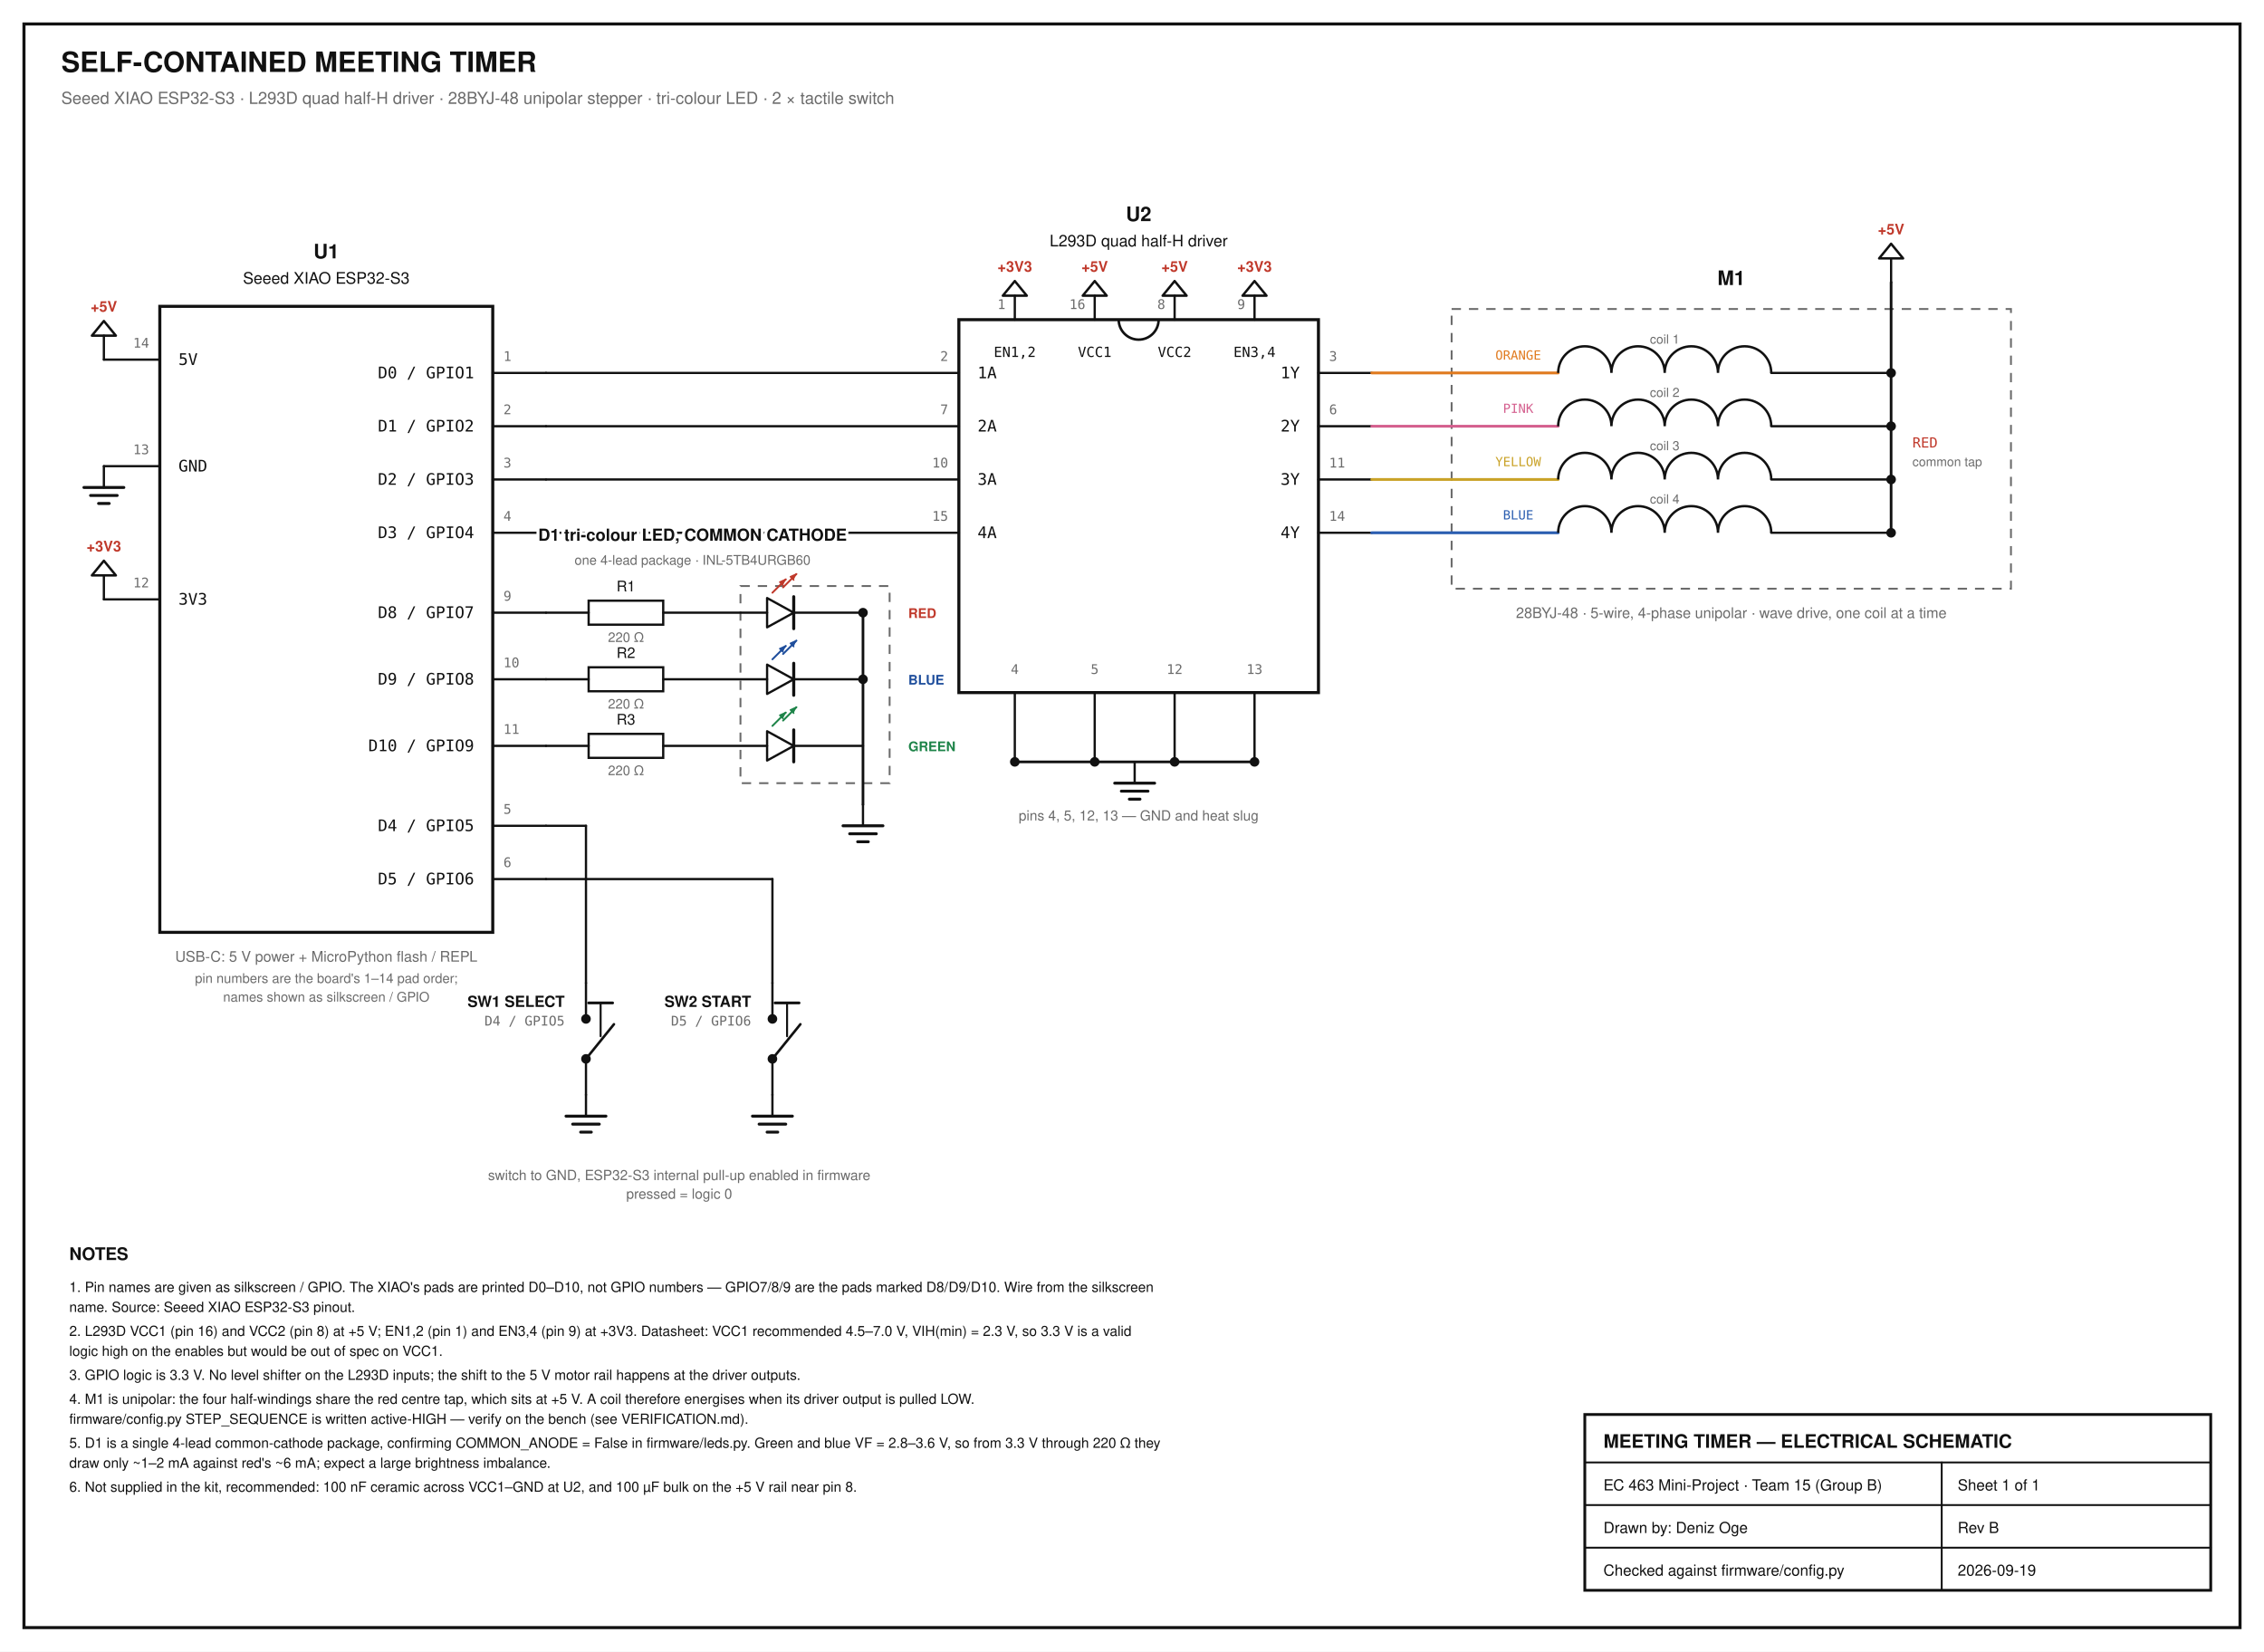
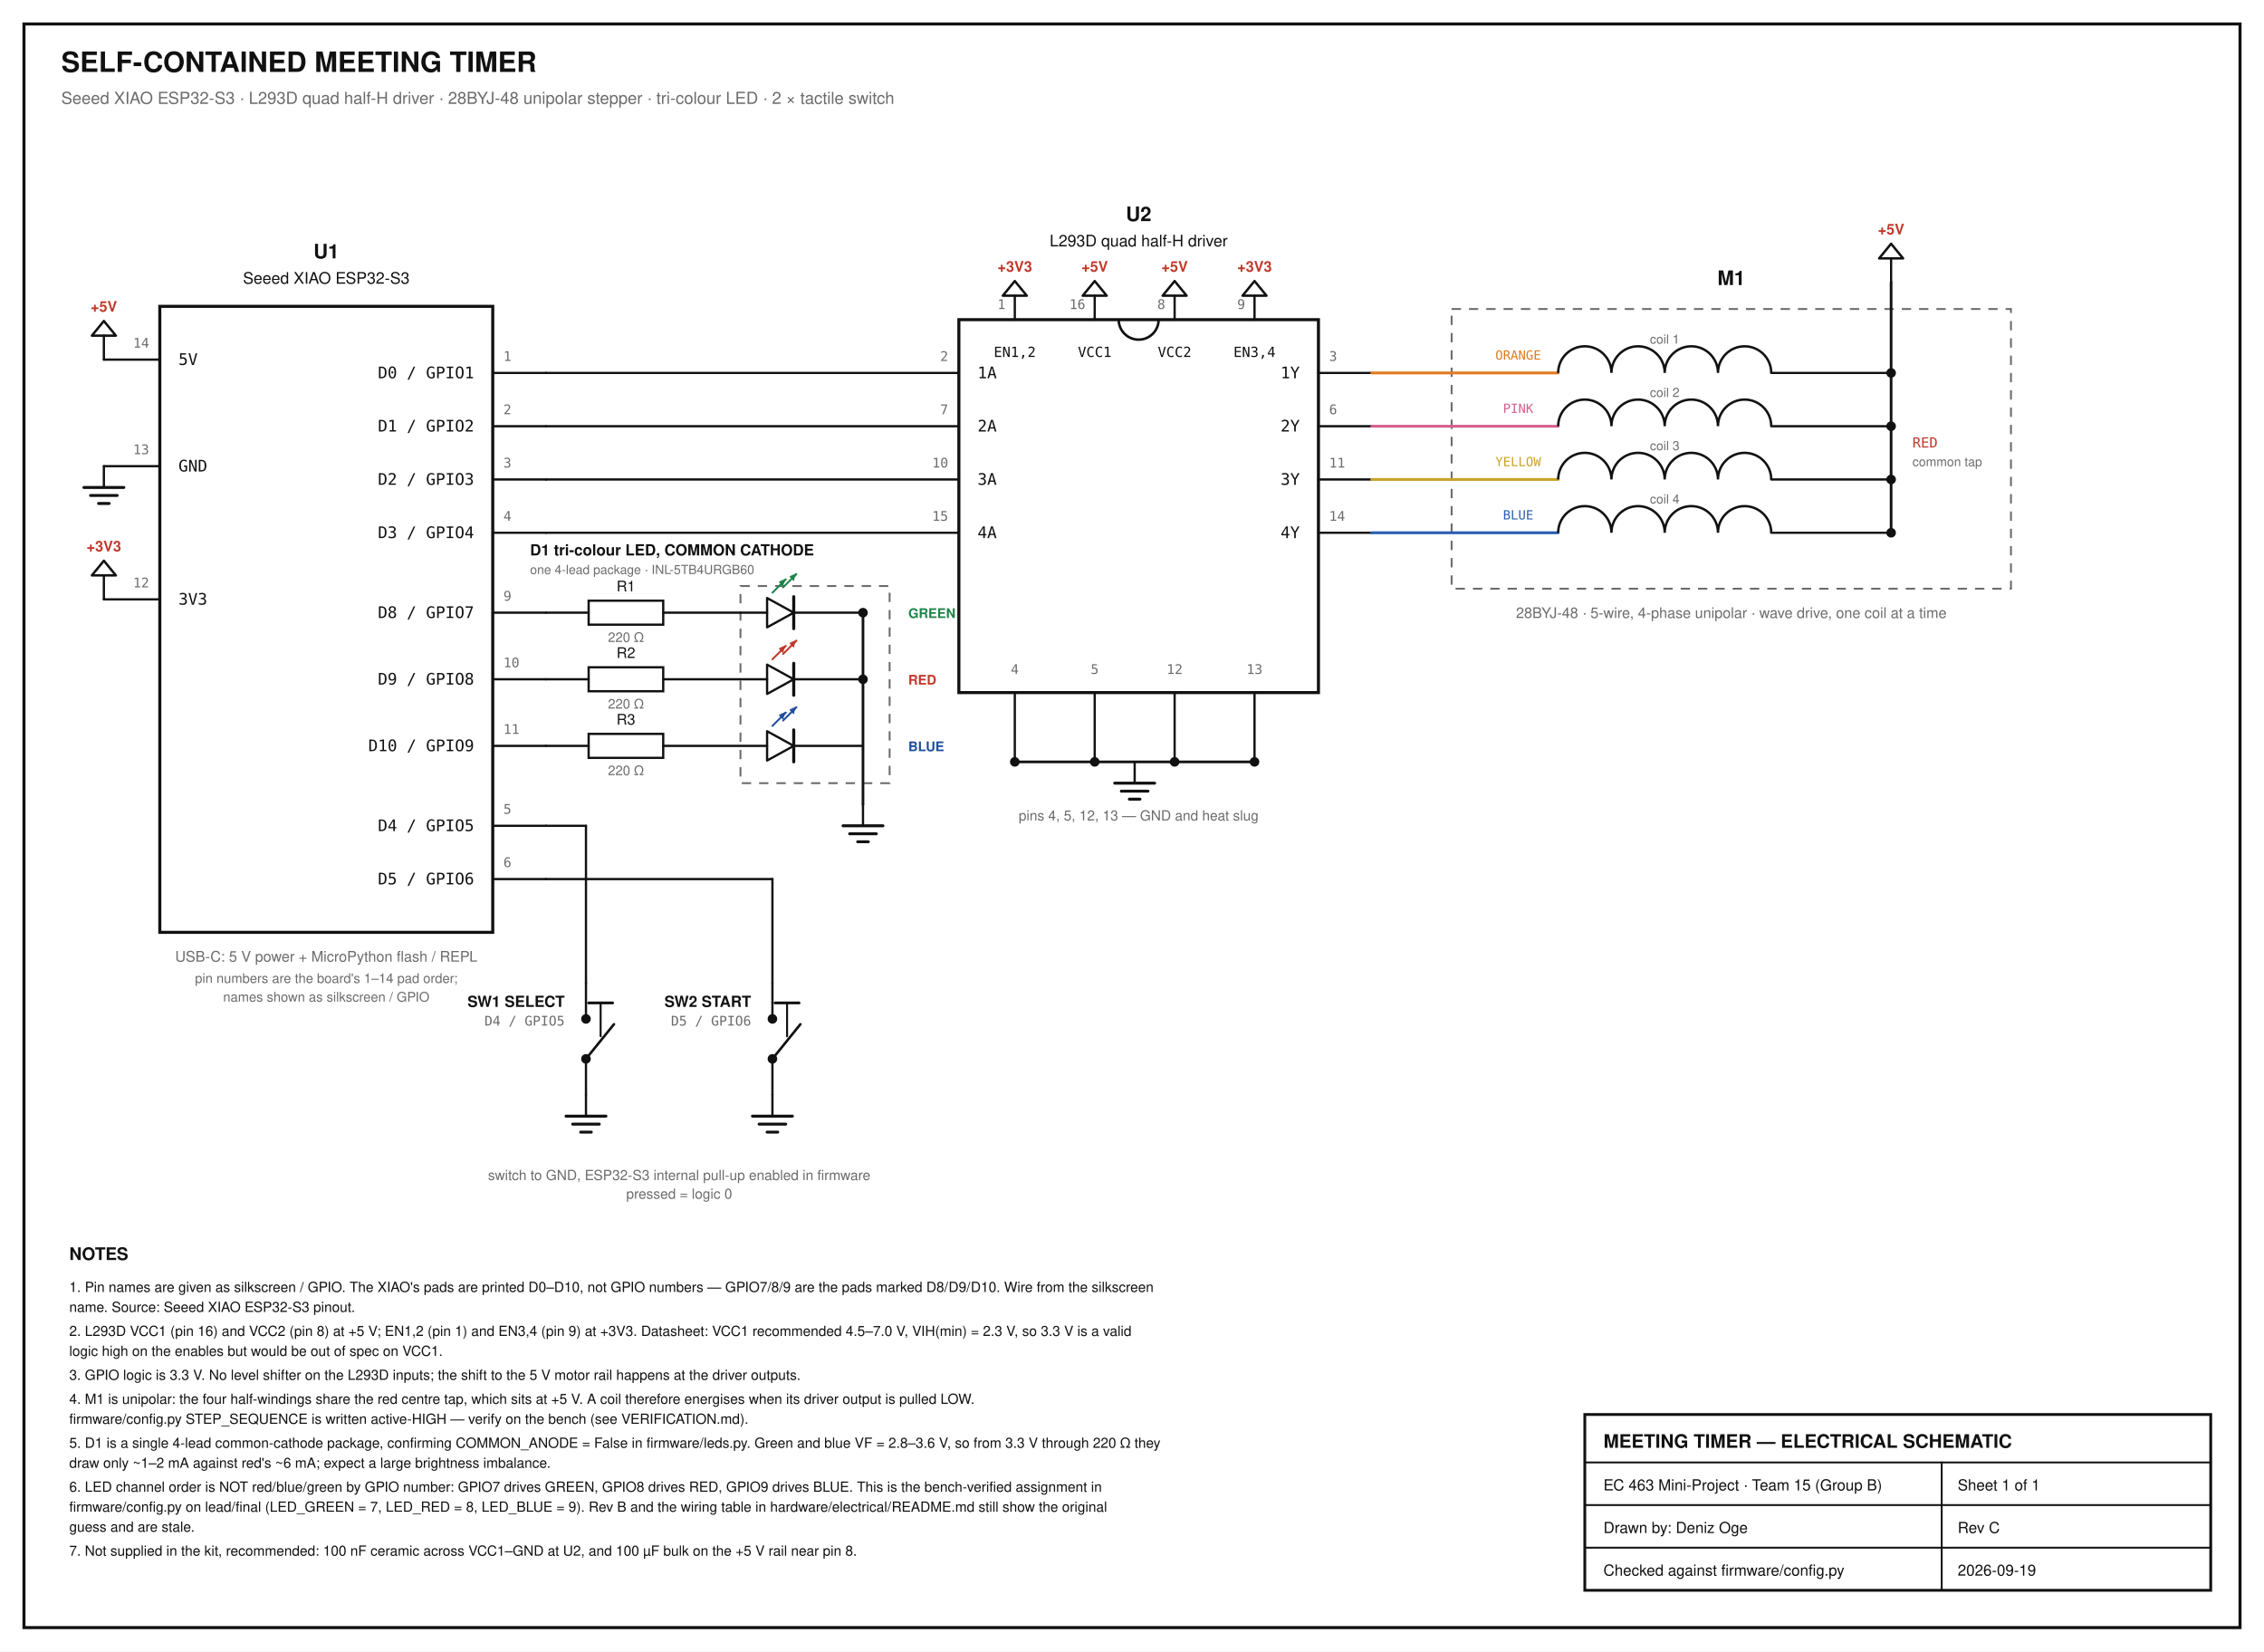
<svg xmlns="http://www.w3.org/2000/svg" width="1700" height="1240" viewBox="0 0 1700 1240">
  <rect width="1700" height="1240" fill="#ffffff" />
  <rect x="18" y="18" width="1664" height="1204" fill="none" stroke="#111111" stroke-width="2.3" />
  <text x="46" y="54" font-family="Helvetica, Arial, sans-serif" font-size="21" text-anchor="start" font-weight="bold" font-style="normal" fill="#111111">SELF-CONTAINED MEETING TIMER</text>
  <text x="46" y="78" font-family="Helvetica, Arial, sans-serif" font-size="12.5" text-anchor="start" font-weight="normal" font-style="normal" fill="#6b6b6b">Seeed XIAO ESP32-S3  ·  L293D quad half-H driver  ·  28BYJ-48 unipolar stepper  ·  tri-colour LED  ·  2 × tactile switch</text>
  <rect x="120" y="230" width="250" height="470" fill="none" stroke="#111111" stroke-width="2.3" />
  <text x="245.0" y="194" font-family="Helvetica, Arial, sans-serif" font-size="15" text-anchor="middle" font-weight="bold" font-style="normal" fill="#111111">U1</text>
  <text x="245.0" y="213" font-family="Helvetica, Arial, sans-serif" font-size="12" text-anchor="middle" font-weight="normal" font-style="normal" fill="#111111">Seeed XIAO ESP32-S3</text>
  <text x="245.0" y="722" font-family="Helvetica, Arial, sans-serif" font-size="11" text-anchor="middle" font-weight="normal" font-style="normal" fill="#6b6b6b">USB-C: 5 V power + MicroPython flash / REPL</text>
  <text x="245.0" y="738" font-family="Helvetica, Arial, sans-serif" font-size="10" text-anchor="middle" font-weight="normal" font-style="normal" fill="#6b6b6b">pin numbers are the board's 1–14 pad order;</text>
  <text x="245.0" y="752" font-family="Helvetica, Arial, sans-serif" font-size="10" text-anchor="middle" font-weight="normal" font-style="normal" fill="#6b6b6b">names shown as  silkscreen / GPIO</text>
  <line x1="78" y1="270" x2="120" y2="270" stroke="#111111" stroke-width="1.7" stroke-linecap="round" />
  <text x="134" y="274" font-family="'DejaVu Sans Mono', 'Courier New', monospace" font-size="12" text-anchor="start" font-weight="normal" font-style="normal" fill="#111111">5V</text>
  <text x="112" y="261" font-family="'DejaVu Sans Mono', 'Courier New', monospace" font-size="10" text-anchor="end" font-weight="normal" font-style="normal" fill="#6b6b6b">14</text>
  <line x1="78" y1="350" x2="120" y2="350" stroke="#111111" stroke-width="1.7" stroke-linecap="round" />
  <text x="134" y="354" font-family="'DejaVu Sans Mono', 'Courier New', monospace" font-size="12" text-anchor="start" font-weight="normal" font-style="normal" fill="#111111">GND</text>
  <text x="112" y="341" font-family="'DejaVu Sans Mono', 'Courier New', monospace" font-size="10" text-anchor="end" font-weight="normal" font-style="normal" fill="#6b6b6b">13</text>
  <line x1="78" y1="450" x2="120" y2="450" stroke="#111111" stroke-width="1.7" stroke-linecap="round" />
  <text x="134" y="454" font-family="'DejaVu Sans Mono', 'Courier New', monospace" font-size="12" text-anchor="start" font-weight="normal" font-style="normal" fill="#111111">3V3</text>
  <text x="112" y="441" font-family="'DejaVu Sans Mono', 'Courier New', monospace" font-size="10" text-anchor="end" font-weight="normal" font-style="normal" fill="#6b6b6b">12</text>
  <line x1="78" y1="270" x2="78" y2="252" stroke="#111111" stroke-width="1.7" stroke-linecap="round" />
  <polyline points="69,252 78,241 87,252 69,252" fill="none" stroke="#111111" stroke-width="1.8" stroke-linejoin="round" stroke-linecap="round" />
  <text x="78" y="234" font-family="Helvetica, Arial, sans-serif" font-size="11" text-anchor="middle" font-weight="bold" font-style="normal" fill="#c0392b">+5V</text>
  <line x1="78" y1="350" x2="78" y2="366" stroke="#111111" stroke-width="1.7" stroke-linecap="round" />
  <line x1="63" y1="366" x2="93" y2="366" stroke="#111111" stroke-width="2.2" stroke-linecap="round" />
  <line x1="68" y1="372" x2="88" y2="372" stroke="#111111" stroke-width="2.2" stroke-linecap="round" />
  <line x1="74" y1="378" x2="82" y2="378" stroke="#111111" stroke-width="2.2" stroke-linecap="round" />
  <line x1="78" y1="450" x2="78" y2="432" stroke="#111111" stroke-width="1.7" stroke-linecap="round" />
  <polyline points="69,432 78,421 87,432 69,432" fill="none" stroke="#111111" stroke-width="1.8" stroke-linejoin="round" stroke-linecap="round" />
  <text x="78" y="414" font-family="Helvetica, Arial, sans-serif" font-size="11" text-anchor="middle" font-weight="bold" font-style="normal" fill="#c0392b">+3V3</text>
  <line x1="370" y1="280" x2="410" y2="280" stroke="#111111" stroke-width="1.7" stroke-linecap="round" />
  <text x="356" y="284" font-family="'DejaVu Sans Mono', 'Courier New', monospace" font-size="12" text-anchor="end" font-weight="normal" font-style="normal" fill="#111111">D0 / GPIO1</text>
  <text x="378" y="271" font-family="'DejaVu Sans Mono', 'Courier New', monospace" font-size="10" text-anchor="start" font-weight="normal" font-style="normal" fill="#6b6b6b">1</text>
  <line x1="370" y1="320" x2="410" y2="320" stroke="#111111" stroke-width="1.7" stroke-linecap="round" />
  <text x="356" y="324" font-family="'DejaVu Sans Mono', 'Courier New', monospace" font-size="12" text-anchor="end" font-weight="normal" font-style="normal" fill="#111111">D1 / GPIO2</text>
  <text x="378" y="311" font-family="'DejaVu Sans Mono', 'Courier New', monospace" font-size="10" text-anchor="start" font-weight="normal" font-style="normal" fill="#6b6b6b">2</text>
  <line x1="370" y1="360" x2="410" y2="360" stroke="#111111" stroke-width="1.7" stroke-linecap="round" />
  <text x="356" y="364" font-family="'DejaVu Sans Mono', 'Courier New', monospace" font-size="12" text-anchor="end" font-weight="normal" font-style="normal" fill="#111111">D2 / GPIO3</text>
  <text x="378" y="351" font-family="'DejaVu Sans Mono', 'Courier New', monospace" font-size="10" text-anchor="start" font-weight="normal" font-style="normal" fill="#6b6b6b">3</text>
  <line x1="370" y1="400" x2="410" y2="400" stroke="#111111" stroke-width="1.7" stroke-linecap="round" />
  <text x="356" y="404" font-family="'DejaVu Sans Mono', 'Courier New', monospace" font-size="12" text-anchor="end" font-weight="normal" font-style="normal" fill="#111111">D3 / GPIO4</text>
  <text x="378" y="391" font-family="'DejaVu Sans Mono', 'Courier New', monospace" font-size="10" text-anchor="start" font-weight="normal" font-style="normal" fill="#6b6b6b">4</text>
  <line x1="370" y1="460" x2="410" y2="460" stroke="#111111" stroke-width="1.7" stroke-linecap="round" />
  <text x="356" y="464" font-family="'DejaVu Sans Mono', 'Courier New', monospace" font-size="12" text-anchor="end" font-weight="normal" font-style="normal" fill="#111111">D8 / GPIO7</text>
  <text x="378" y="451" font-family="'DejaVu Sans Mono', 'Courier New', monospace" font-size="10" text-anchor="start" font-weight="normal" font-style="normal" fill="#6b6b6b">9</text>
  <line x1="370" y1="510" x2="410" y2="510" stroke="#111111" stroke-width="1.7" stroke-linecap="round" />
  <text x="356" y="514" font-family="'DejaVu Sans Mono', 'Courier New', monospace" font-size="12" text-anchor="end" font-weight="normal" font-style="normal" fill="#111111">D9 / GPIO8</text>
  <text x="378" y="501" font-family="'DejaVu Sans Mono', 'Courier New', monospace" font-size="10" text-anchor="start" font-weight="normal" font-style="normal" fill="#6b6b6b">10</text>
  <line x1="370" y1="560" x2="410" y2="560" stroke="#111111" stroke-width="1.7" stroke-linecap="round" />
  <text x="356" y="564" font-family="'DejaVu Sans Mono', 'Courier New', monospace" font-size="12" text-anchor="end" font-weight="normal" font-style="normal" fill="#111111">D10 / GPIO9</text>
  <text x="378" y="551" font-family="'DejaVu Sans Mono', 'Courier New', monospace" font-size="10" text-anchor="start" font-weight="normal" font-style="normal" fill="#6b6b6b">11</text>
  <line x1="370" y1="620" x2="410" y2="620" stroke="#111111" stroke-width="1.7" stroke-linecap="round" />
  <text x="356" y="624" font-family="'DejaVu Sans Mono', 'Courier New', monospace" font-size="12" text-anchor="end" font-weight="normal" font-style="normal" fill="#111111">D4 / GPIO5</text>
  <text x="378" y="611" font-family="'DejaVu Sans Mono', 'Courier New', monospace" font-size="10" text-anchor="start" font-weight="normal" font-style="normal" fill="#6b6b6b">5</text>
  <line x1="370" y1="660" x2="410" y2="660" stroke="#111111" stroke-width="1.7" stroke-linecap="round" />
  <text x="356" y="664" font-family="'DejaVu Sans Mono', 'Courier New', monospace" font-size="12" text-anchor="end" font-weight="normal" font-style="normal" fill="#111111">D5 / GPIO6</text>
  <text x="378" y="651" font-family="'DejaVu Sans Mono', 'Courier New', monospace" font-size="10" text-anchor="start" font-weight="normal" font-style="normal" fill="#6b6b6b">6</text>
  <rect x="720" y="240" width="270" height="280" fill="none" stroke="#111111" stroke-width="2.3" />
  <path d="M 840.0 240 a 15 15 0 0 0 30 0" fill="none" stroke="#111111" stroke-width="1.9" />
  <text x="855.0" y="166" font-family="Helvetica, Arial, sans-serif" font-size="15" text-anchor="middle" font-weight="bold" font-style="normal" fill="#111111">U2</text>
  <text x="855.0" y="185" font-family="Helvetica, Arial, sans-serif" font-size="12" text-anchor="middle" font-weight="normal" font-style="normal" fill="#111111">L293D  quad half-H driver</text>
  <line x1="410" y1="280" x2="720" y2="280" stroke="#111111" stroke-width="1.7" stroke-linecap="round" />
  <text x="734" y="284" font-family="'DejaVu Sans Mono', 'Courier New', monospace" font-size="12" text-anchor="start" font-weight="normal" font-style="normal" fill="#111111">1A</text>
  <text x="712" y="271" font-family="'DejaVu Sans Mono', 'Courier New', monospace" font-size="10" text-anchor="end" font-weight="normal" font-style="normal" fill="#6b6b6b">2</text>
  <line x1="410" y1="320" x2="720" y2="320" stroke="#111111" stroke-width="1.7" stroke-linecap="round" />
  <text x="734" y="324" font-family="'DejaVu Sans Mono', 'Courier New', monospace" font-size="12" text-anchor="start" font-weight="normal" font-style="normal" fill="#111111">2A</text>
  <text x="712" y="311" font-family="'DejaVu Sans Mono', 'Courier New', monospace" font-size="10" text-anchor="end" font-weight="normal" font-style="normal" fill="#6b6b6b">7</text>
  <line x1="410" y1="360" x2="720" y2="360" stroke="#111111" stroke-width="1.7" stroke-linecap="round" />
  <text x="734" y="364" font-family="'DejaVu Sans Mono', 'Courier New', monospace" font-size="12" text-anchor="start" font-weight="normal" font-style="normal" fill="#111111">3A</text>
  <text x="712" y="351" font-family="'DejaVu Sans Mono', 'Courier New', monospace" font-size="10" text-anchor="end" font-weight="normal" font-style="normal" fill="#6b6b6b">10</text>
  <line x1="410" y1="400" x2="720" y2="400" stroke="#111111" stroke-width="1.7" stroke-linecap="round" />
  <text x="734" y="404" font-family="'DejaVu Sans Mono', 'Courier New', monospace" font-size="12" text-anchor="start" font-weight="normal" font-style="normal" fill="#111111">4A</text>
  <text x="712" y="391" font-family="'DejaVu Sans Mono', 'Courier New', monospace" font-size="10" text-anchor="end" font-weight="normal" font-style="normal" fill="#6b6b6b">15</text>
  <line x1="990" y1="280" x2="1030" y2="280" stroke="#111111" stroke-width="1.7" stroke-linecap="round" />
  <text x="976" y="284" font-family="'DejaVu Sans Mono', 'Courier New', monospace" font-size="12" text-anchor="end" font-weight="normal" font-style="normal" fill="#111111">1Y</text>
  <text x="998" y="271" font-family="'DejaVu Sans Mono', 'Courier New', monospace" font-size="10" text-anchor="start" font-weight="normal" font-style="normal" fill="#6b6b6b">3</text>
  <line x1="990" y1="320" x2="1030" y2="320" stroke="#111111" stroke-width="1.7" stroke-linecap="round" />
  <text x="976" y="324" font-family="'DejaVu Sans Mono', 'Courier New', monospace" font-size="12" text-anchor="end" font-weight="normal" font-style="normal" fill="#111111">2Y</text>
  <text x="998" y="311" font-family="'DejaVu Sans Mono', 'Courier New', monospace" font-size="10" text-anchor="start" font-weight="normal" font-style="normal" fill="#6b6b6b">6</text>
  <line x1="990" y1="360" x2="1030" y2="360" stroke="#111111" stroke-width="1.7" stroke-linecap="round" />
  <text x="976" y="364" font-family="'DejaVu Sans Mono', 'Courier New', monospace" font-size="12" text-anchor="end" font-weight="normal" font-style="normal" fill="#111111">3Y</text>
  <text x="998" y="351" font-family="'DejaVu Sans Mono', 'Courier New', monospace" font-size="10" text-anchor="start" font-weight="normal" font-style="normal" fill="#6b6b6b">11</text>
  <line x1="990" y1="400" x2="1030" y2="400" stroke="#111111" stroke-width="1.7" stroke-linecap="round" />
  <text x="976" y="404" font-family="'DejaVu Sans Mono', 'Courier New', monospace" font-size="12" text-anchor="end" font-weight="normal" font-style="normal" fill="#111111">4Y</text>
  <text x="998" y="391" font-family="'DejaVu Sans Mono', 'Courier New', monospace" font-size="10" text-anchor="start" font-weight="normal" font-style="normal" fill="#6b6b6b">14</text>
  <line x1="762" y1="240" x2="762" y2="222" stroke="#111111" stroke-width="1.7" stroke-linecap="round" />
  <polyline points="753,222 762,211 771,222 753,222" fill="none" stroke="#111111" stroke-width="1.8" stroke-linejoin="round" stroke-linecap="round" />
  <text x="762" y="204" font-family="Helvetica, Arial, sans-serif" font-size="11" text-anchor="middle" font-weight="bold" font-style="normal" fill="#c0392b">+3V3</text>
  <text x="762" y="268" font-family="'DejaVu Sans Mono', 'Courier New', monospace" font-size="10.5" text-anchor="middle" font-weight="normal" font-style="normal" fill="#111111">EN1,2</text>
  <text x="755" y="232" font-family="'DejaVu Sans Mono', 'Courier New', monospace" font-size="10" text-anchor="end" font-weight="normal" font-style="normal" fill="#6b6b6b">1</text>
  <line x1="822" y1="240" x2="822" y2="222" stroke="#111111" stroke-width="1.7" stroke-linecap="round" />
  <polyline points="813,222 822,211 831,222 813,222" fill="none" stroke="#111111" stroke-width="1.8" stroke-linejoin="round" stroke-linecap="round" />
  <text x="822" y="204" font-family="Helvetica, Arial, sans-serif" font-size="11" text-anchor="middle" font-weight="bold" font-style="normal" fill="#c0392b">+5V</text>
  <text x="822" y="268" font-family="'DejaVu Sans Mono', 'Courier New', monospace" font-size="10.5" text-anchor="middle" font-weight="normal" font-style="normal" fill="#111111">VCC1</text>
  <text x="815" y="232" font-family="'DejaVu Sans Mono', 'Courier New', monospace" font-size="10" text-anchor="end" font-weight="normal" font-style="normal" fill="#6b6b6b">16</text>
  <line x1="882" y1="240" x2="882" y2="222" stroke="#111111" stroke-width="1.7" stroke-linecap="round" />
  <polyline points="873,222 882,211 891,222 873,222" fill="none" stroke="#111111" stroke-width="1.8" stroke-linejoin="round" stroke-linecap="round" />
  <text x="882" y="204" font-family="Helvetica, Arial, sans-serif" font-size="11" text-anchor="middle" font-weight="bold" font-style="normal" fill="#c0392b">+5V</text>
  <text x="882" y="268" font-family="'DejaVu Sans Mono', 'Courier New', monospace" font-size="10.5" text-anchor="middle" font-weight="normal" font-style="normal" fill="#111111">VCC2</text>
  <text x="875" y="232" font-family="'DejaVu Sans Mono', 'Courier New', monospace" font-size="10" text-anchor="end" font-weight="normal" font-style="normal" fill="#6b6b6b">8</text>
  <line x1="942" y1="240" x2="942" y2="222" stroke="#111111" stroke-width="1.7" stroke-linecap="round" />
  <polyline points="933,222 942,211 951,222 933,222" fill="none" stroke="#111111" stroke-width="1.8" stroke-linejoin="round" stroke-linecap="round" />
  <text x="942" y="204" font-family="Helvetica, Arial, sans-serif" font-size="11" text-anchor="middle" font-weight="bold" font-style="normal" fill="#c0392b">+3V3</text>
  <text x="942" y="268" font-family="'DejaVu Sans Mono', 'Courier New', monospace" font-size="10.5" text-anchor="middle" font-weight="normal" font-style="normal" fill="#111111">EN3,4</text>
  <text x="935" y="232" font-family="'DejaVu Sans Mono', 'Courier New', monospace" font-size="10" text-anchor="end" font-weight="normal" font-style="normal" fill="#6b6b6b">9</text>
  <line x1="762" y1="520" x2="762" y2="572" stroke="#111111" stroke-width="1.7" stroke-linecap="round" />
  <text x="762" y="506" font-family="'DejaVu Sans Mono', 'Courier New', monospace" font-size="10" text-anchor="middle" font-weight="normal" font-style="normal" fill="#6b6b6b">4</text>
  <circle cx="762" cy="572" r="3.6" fill="#111111" />
  <line x1="822" y1="520" x2="822" y2="572" stroke="#111111" stroke-width="1.7" stroke-linecap="round" />
  <text x="822" y="506" font-family="'DejaVu Sans Mono', 'Courier New', monospace" font-size="10" text-anchor="middle" font-weight="normal" font-style="normal" fill="#6b6b6b">5</text>
  <circle cx="822" cy="572" r="3.6" fill="#111111" />
  <line x1="882" y1="520" x2="882" y2="572" stroke="#111111" stroke-width="1.7" stroke-linecap="round" />
  <text x="882" y="506" font-family="'DejaVu Sans Mono', 'Courier New', monospace" font-size="10" text-anchor="middle" font-weight="normal" font-style="normal" fill="#6b6b6b">12</text>
  <circle cx="882" cy="572" r="3.6" fill="#111111" />
  <line x1="942" y1="520" x2="942" y2="572" stroke="#111111" stroke-width="1.7" stroke-linecap="round" />
  <text x="942" y="506" font-family="'DejaVu Sans Mono', 'Courier New', monospace" font-size="10" text-anchor="middle" font-weight="normal" font-style="normal" fill="#6b6b6b">13</text>
  <circle cx="942" cy="572" r="3.6" fill="#111111" />
  <line x1="762" y1="572" x2="942" y2="572" stroke="#111111" stroke-width="2.0" stroke-linecap="round" />
  <line x1="852" y1="572" x2="852" y2="588" stroke="#111111" stroke-width="1.7" stroke-linecap="round" />
  <line x1="837" y1="588" x2="867" y2="588" stroke="#111111" stroke-width="2.2" stroke-linecap="round" />
  <line x1="842" y1="594" x2="862" y2="594" stroke="#111111" stroke-width="2.2" stroke-linecap="round" />
  <line x1="848" y1="600" x2="856" y2="600" stroke="#111111" stroke-width="2.2" stroke-linecap="round" />
  <text x="855.0" y="616" font-family="Helvetica, Arial, sans-serif" font-size="10.5" text-anchor="middle" font-weight="normal" font-style="normal" fill="#6b6b6b">pins 4, 5, 12, 13 — GND and heat slug</text>
  <rect x="1090" y="232" width="420" height="210" fill="none" stroke="#6b6b6b" stroke-width="1.4" stroke-dasharray="7 6" />
  <text x="1300" y="214" font-family="Helvetica, Arial, sans-serif" font-size="15" text-anchor="middle" font-weight="bold" font-style="normal" fill="#111111">M1</text>
  <text x="1300" y="464" font-family="Helvetica, Arial, sans-serif" font-size="11" text-anchor="middle" font-weight="normal" font-style="normal" fill="#6b6b6b">28BYJ-48  ·  5-wire, 4-phase unipolar  ·  wave drive, one coil at a time</text>
  <line x1="1030" y1="280" x2="1170" y2="280" stroke="#e07b20" stroke-width="2.1" stroke-linecap="round" />
  <path d="M 1170 280 A 20.0 20.0 0 0 1 1210.0 280 A 20.0 20.0 0 0 1 1250.0 280 A 20.0 20.0 0 0 1 1290.0 280 A 20.0 20.0 0 0 1 1330.0 280" fill="none" stroke="#111111" stroke-width="1.8" />
  <line x1="1330" y1="280" x2="1420" y2="280" stroke="#111111" stroke-width="1.7" stroke-linecap="round" />
  <circle cx="1420" cy="280" r="3.6" fill="#111111" />
  <text x="1140" y="270" font-family="'DejaVu Sans Mono', 'Courier New', monospace" font-size="9.5" text-anchor="middle" font-weight="normal" font-style="normal" fill="#e07b20">ORANGE</text>
  <text x="1250" y="258" font-family="Helvetica, Arial, sans-serif" font-size="9.5" text-anchor="middle" font-weight="normal" font-style="normal" fill="#6b6b6b">coil 1</text>
  <line x1="1030" y1="320" x2="1170" y2="320" stroke="#d45f8e" stroke-width="2.1" stroke-linecap="round" />
  <path d="M 1170 320 A 20.0 20.0 0 0 1 1210.0 320 A 20.0 20.0 0 0 1 1250.0 320 A 20.0 20.0 0 0 1 1290.0 320 A 20.0 20.0 0 0 1 1330.0 320" fill="none" stroke="#111111" stroke-width="1.8" />
  <line x1="1330" y1="320" x2="1420" y2="320" stroke="#111111" stroke-width="1.7" stroke-linecap="round" />
  <circle cx="1420" cy="320" r="3.6" fill="#111111" />
  <text x="1140" y="310" font-family="'DejaVu Sans Mono', 'Courier New', monospace" font-size="9.5" text-anchor="middle" font-weight="normal" font-style="normal" fill="#d45f8e">PINK</text>
  <text x="1250" y="298" font-family="Helvetica, Arial, sans-serif" font-size="9.5" text-anchor="middle" font-weight="normal" font-style="normal" fill="#6b6b6b">coil 2</text>
  <line x1="1030" y1="360" x2="1170" y2="360" stroke="#c9a227" stroke-width="2.1" stroke-linecap="round" />
  <path d="M 1170 360 A 20.0 20.0 0 0 1 1210.0 360 A 20.0 20.0 0 0 1 1250.0 360 A 20.0 20.0 0 0 1 1290.0 360 A 20.0 20.0 0 0 1 1330.0 360" fill="none" stroke="#111111" stroke-width="1.8" />
  <line x1="1330" y1="360" x2="1420" y2="360" stroke="#111111" stroke-width="1.7" stroke-linecap="round" />
  <circle cx="1420" cy="360" r="3.6" fill="#111111" />
  <text x="1140" y="350" font-family="'DejaVu Sans Mono', 'Courier New', monospace" font-size="9.5" text-anchor="middle" font-weight="normal" font-style="normal" fill="#c9a227">YELLOW</text>
  <text x="1250" y="338" font-family="Helvetica, Arial, sans-serif" font-size="9.5" text-anchor="middle" font-weight="normal" font-style="normal" fill="#6b6b6b">coil 3</text>
  <line x1="1030" y1="400" x2="1170" y2="400" stroke="#2a5db0" stroke-width="2.1" stroke-linecap="round" />
  <path d="M 1170 400 A 20.0 20.0 0 0 1 1210.0 400 A 20.0 20.0 0 0 1 1250.0 400 A 20.0 20.0 0 0 1 1290.0 400 A 20.0 20.0 0 0 1 1330.0 400" fill="none" stroke="#111111" stroke-width="1.8" />
  <line x1="1330" y1="400" x2="1420" y2="400" stroke="#111111" stroke-width="1.7" stroke-linecap="round" />
  <circle cx="1420" cy="400" r="3.6" fill="#111111" />
  <text x="1140" y="390" font-family="'DejaVu Sans Mono', 'Courier New', monospace" font-size="9.5" text-anchor="middle" font-weight="normal" font-style="normal" fill="#2a5db0">BLUE</text>
  <text x="1250" y="378" font-family="Helvetica, Arial, sans-serif" font-size="9.5" text-anchor="middle" font-weight="normal" font-style="normal" fill="#6b6b6b">coil 4</text>
  <line x1="1420" y1="280" x2="1420" y2="400" stroke="#111111" stroke-width="2.0" stroke-linecap="round" />
  <line x1="1420" y1="212" x2="1420" y2="280" stroke="#111111" stroke-width="2.0" stroke-linecap="round" />
  <line x1="1420" y1="212" x2="1420" y2="194" stroke="#111111" stroke-width="1.7" stroke-linecap="round" />
  <polyline points="1411,194 1420,183 1429,194 1411,194" fill="none" stroke="#111111" stroke-width="1.8" stroke-linejoin="round" stroke-linecap="round" />
  <text x="1420" y="176" font-family="Helvetica, Arial, sans-serif" font-size="11" text-anchor="middle" font-weight="bold" font-style="normal" fill="#c0392b">+5V</text>
  <text x="1436" y="336" font-family="'DejaVu Sans Mono', 'Courier New', monospace" font-size="10.5" text-anchor="start" font-weight="normal" font-style="normal" fill="#c0392b">RED</text>
  <text x="1436" y="350" font-family="Helvetica, Arial, sans-serif" font-size="9.5" text-anchor="start" font-weight="normal" font-style="normal" fill="#6b6b6b">common tap</text>
-   <text x="520" y="406" font-family="Helvetica, Arial, sans-serif" font-size="12.5" text-anchor="middle" font-weight="bold" font-style="normal" fill="none" stroke="#ffffff" stroke-width="4.5" stroke-linejoin="round">D1   tri-colour LED, COMMON CATHODE</text>
-   <text x="520" y="406" font-family="Helvetica, Arial, sans-serif" font-size="12.5" text-anchor="middle" font-weight="bold" font-style="normal" fill="#111111">D1   tri-colour LED, COMMON CATHODE</text>
-   <text x="520" y="424" font-family="Helvetica, Arial, sans-serif" font-size="10" text-anchor="middle" font-weight="normal" font-style="normal" fill="none" stroke="#ffffff" stroke-width="4.5" stroke-linejoin="round">one 4-lead package  ·  INL-5TB4URGB60</text>
-   <text x="520" y="424" font-family="Helvetica, Arial, sans-serif" font-size="10" text-anchor="middle" font-weight="normal" font-style="normal" fill="#6b6b6b">one 4-lead package  ·  INL-5TB4URGB60</text>
+   <text x="398" y="417" font-family="Helvetica, Arial, sans-serif" font-size="11.5" text-anchor="start" font-weight="bold" font-style="normal" fill="#111111">D1   tri-colour LED, COMMON CATHODE</text>
+   <text x="398" y="431" font-family="Helvetica, Arial, sans-serif" font-size="9.5" text-anchor="start" font-weight="normal" font-style="normal" fill="#6b6b6b">one 4-lead package · INL-5TB4URGB60</text>
  <rect x="556" y="440" width="112" height="148" fill="none" stroke="#6b6b6b" stroke-width="1.4" stroke-dasharray="7 6" />
  <line x1="410" y1="460" x2="442.0" y2="460" stroke="#111111" stroke-width="1.7" stroke-linecap="round" />
  <rect x="442.0" y="451.0" width="56" height="18" fill="none" stroke="#111111" stroke-width="1.7" />
  <text x="470" y="444.0" font-family="Helvetica, Arial, sans-serif" font-size="11" text-anchor="middle" font-weight="normal" font-style="normal" fill="#111111">R1</text>
  <text x="470" y="482.0" font-family="Helvetica, Arial, sans-serif" font-size="10" text-anchor="middle" font-weight="normal" font-style="normal" fill="none" stroke="#ffffff" stroke-width="4.5" stroke-linejoin="round">220 Ω</text>
  <text x="470" y="482.0" font-family="Helvetica, Arial, sans-serif" font-size="10" text-anchor="middle" font-weight="normal" font-style="normal" fill="#6b6b6b">220 Ω</text>
  <line x1="498.0" y1="460" x2="576" y2="460" stroke="#111111" stroke-width="1.7" stroke-linecap="round" />
  <polyline points="576,449 576,471 596,460 576,449" fill="none" stroke="#111111" stroke-width="1.7" stroke-linejoin="round" stroke-linecap="round" />
  <line x1="596" y1="448" x2="596" y2="472" stroke="#111111" stroke-width="2.3" stroke-linecap="round" />
  <line x1="596" y1="460" x2="648" y2="460" stroke="#111111" stroke-width="1.7" stroke-linecap="round" />
-   <line x1="580" y1="445" x2="590" y2="435" stroke="#c0392b" stroke-width="1.4" stroke-linecap="round" />
-   <polyline points="590,435 585.5,437 588,439.5" fill="#c0392b" stroke="#c0392b" stroke-width="1.1" stroke-linejoin="round" stroke-linecap="round" />
-   <line x1="588" y1="441" x2="598" y2="431" stroke="#c0392b" stroke-width="1.4" stroke-linecap="round" />
-   <polyline points="598,431 593.5,433 596,435.5" fill="#c0392b" stroke="#c0392b" stroke-width="1.1" stroke-linejoin="round" stroke-linecap="round" />
-   <text x="682" y="464" font-family="Helvetica, Arial, sans-serif" font-size="10" text-anchor="start" font-weight="bold" font-style="normal" fill="#c0392b">RED</text>
+   <line x1="580" y1="445" x2="590" y2="435" stroke="#1e8449" stroke-width="1.4" stroke-linecap="round" />
+   <polyline points="590,435 585.5,437 588,439.5" fill="#1e8449" stroke="#1e8449" stroke-width="1.1" stroke-linejoin="round" stroke-linecap="round" />
+   <line x1="588" y1="441" x2="598" y2="431" stroke="#1e8449" stroke-width="1.4" stroke-linecap="round" />
+   <polyline points="598,431 593.5,433 596,435.5" fill="#1e8449" stroke="#1e8449" stroke-width="1.1" stroke-linejoin="round" stroke-linecap="round" />
+   <text x="682" y="464" font-family="Helvetica, Arial, sans-serif" font-size="10" text-anchor="start" font-weight="bold" font-style="normal" fill="#1e8449">GREEN</text>
  <circle cx="648" cy="460" r="3.6" fill="#111111" />
  <line x1="410" y1="510" x2="442.0" y2="510" stroke="#111111" stroke-width="1.7" stroke-linecap="round" />
  <rect x="442.0" y="501.0" width="56" height="18" fill="none" stroke="#111111" stroke-width="1.7" />
  <text x="470" y="494.0" font-family="Helvetica, Arial, sans-serif" font-size="11" text-anchor="middle" font-weight="normal" font-style="normal" fill="#111111">R2</text>
  <text x="470" y="532.0" font-family="Helvetica, Arial, sans-serif" font-size="10" text-anchor="middle" font-weight="normal" font-style="normal" fill="none" stroke="#ffffff" stroke-width="4.5" stroke-linejoin="round">220 Ω</text>
  <text x="470" y="532.0" font-family="Helvetica, Arial, sans-serif" font-size="10" text-anchor="middle" font-weight="normal" font-style="normal" fill="#6b6b6b">220 Ω</text>
  <line x1="498.0" y1="510" x2="576" y2="510" stroke="#111111" stroke-width="1.7" stroke-linecap="round" />
  <polyline points="576,499 576,521 596,510 576,499" fill="none" stroke="#111111" stroke-width="1.7" stroke-linejoin="round" stroke-linecap="round" />
  <line x1="596" y1="498" x2="596" y2="522" stroke="#111111" stroke-width="2.3" stroke-linecap="round" />
  <line x1="596" y1="510" x2="648" y2="510" stroke="#111111" stroke-width="1.7" stroke-linecap="round" />
-   <line x1="580" y1="495" x2="590" y2="485" stroke="#1f4e9c" stroke-width="1.4" stroke-linecap="round" />
-   <polyline points="590,485 585.5,487 588,489.5" fill="#1f4e9c" stroke="#1f4e9c" stroke-width="1.1" stroke-linejoin="round" stroke-linecap="round" />
-   <line x1="588" y1="491" x2="598" y2="481" stroke="#1f4e9c" stroke-width="1.4" stroke-linecap="round" />
-   <polyline points="598,481 593.5,483 596,485.5" fill="#1f4e9c" stroke="#1f4e9c" stroke-width="1.1" stroke-linejoin="round" stroke-linecap="round" />
-   <text x="682" y="514" font-family="Helvetica, Arial, sans-serif" font-size="10" text-anchor="start" font-weight="bold" font-style="normal" fill="#1f4e9c">BLUE</text>
+   <line x1="580" y1="495" x2="590" y2="485" stroke="#c0392b" stroke-width="1.4" stroke-linecap="round" />
+   <polyline points="590,485 585.5,487 588,489.5" fill="#c0392b" stroke="#c0392b" stroke-width="1.1" stroke-linejoin="round" stroke-linecap="round" />
+   <line x1="588" y1="491" x2="598" y2="481" stroke="#c0392b" stroke-width="1.4" stroke-linecap="round" />
+   <polyline points="598,481 593.5,483 596,485.5" fill="#c0392b" stroke="#c0392b" stroke-width="1.1" stroke-linejoin="round" stroke-linecap="round" />
+   <text x="682" y="514" font-family="Helvetica, Arial, sans-serif" font-size="10" text-anchor="start" font-weight="bold" font-style="normal" fill="#c0392b">RED</text>
  <circle cx="648" cy="510" r="3.6" fill="#111111" />
  <line x1="410" y1="560" x2="442.0" y2="560" stroke="#111111" stroke-width="1.7" stroke-linecap="round" />
  <rect x="442.0" y="551.0" width="56" height="18" fill="none" stroke="#111111" stroke-width="1.7" />
  <text x="470" y="544.0" font-family="Helvetica, Arial, sans-serif" font-size="11" text-anchor="middle" font-weight="normal" font-style="normal" fill="#111111">R3</text>
  <text x="470" y="582.0" font-family="Helvetica, Arial, sans-serif" font-size="10" text-anchor="middle" font-weight="normal" font-style="normal" fill="none" stroke="#ffffff" stroke-width="4.5" stroke-linejoin="round">220 Ω</text>
  <text x="470" y="582.0" font-family="Helvetica, Arial, sans-serif" font-size="10" text-anchor="middle" font-weight="normal" font-style="normal" fill="#6b6b6b">220 Ω</text>
  <line x1="498.0" y1="560" x2="576" y2="560" stroke="#111111" stroke-width="1.7" stroke-linecap="round" />
  <polyline points="576,549 576,571 596,560 576,549" fill="none" stroke="#111111" stroke-width="1.7" stroke-linejoin="round" stroke-linecap="round" />
  <line x1="596" y1="548" x2="596" y2="572" stroke="#111111" stroke-width="2.3" stroke-linecap="round" />
  <line x1="596" y1="560" x2="648" y2="560" stroke="#111111" stroke-width="1.7" stroke-linecap="round" />
-   <line x1="580" y1="545" x2="590" y2="535" stroke="#1e8449" stroke-width="1.4" stroke-linecap="round" />
-   <polyline points="590,535 585.5,537 588,539.5" fill="#1e8449" stroke="#1e8449" stroke-width="1.1" stroke-linejoin="round" stroke-linecap="round" />
-   <line x1="588" y1="541" x2="598" y2="531" stroke="#1e8449" stroke-width="1.4" stroke-linecap="round" />
-   <polyline points="598,531 593.5,533 596,535.5" fill="#1e8449" stroke="#1e8449" stroke-width="1.1" stroke-linejoin="round" stroke-linecap="round" />
-   <text x="682" y="564" font-family="Helvetica, Arial, sans-serif" font-size="10" text-anchor="start" font-weight="bold" font-style="normal" fill="#1e8449">GREEN</text>
+   <line x1="580" y1="545" x2="590" y2="535" stroke="#1f4e9c" stroke-width="1.4" stroke-linecap="round" />
+   <polyline points="590,535 585.5,537 588,539.5" fill="#1f4e9c" stroke="#1f4e9c" stroke-width="1.1" stroke-linejoin="round" stroke-linecap="round" />
+   <line x1="588" y1="541" x2="598" y2="531" stroke="#1f4e9c" stroke-width="1.4" stroke-linecap="round" />
+   <polyline points="598,531 593.5,533 596,535.5" fill="#1f4e9c" stroke="#1f4e9c" stroke-width="1.1" stroke-linejoin="round" stroke-linecap="round" />
+   <text x="682" y="564" font-family="Helvetica, Arial, sans-serif" font-size="10" text-anchor="start" font-weight="bold" font-style="normal" fill="#1f4e9c">BLUE</text>
  <line x1="648" y1="460" x2="648" y2="604" stroke="#111111" stroke-width="2.0" stroke-linecap="round" />
  <line x1="648" y1="604" x2="648" y2="620" stroke="#111111" stroke-width="1.7" stroke-linecap="round" />
  <line x1="633" y1="620" x2="663" y2="620" stroke="#111111" stroke-width="2.2" stroke-linecap="round" />
  <line x1="638" y1="626" x2="658" y2="626" stroke="#111111" stroke-width="2.2" stroke-linecap="round" />
  <line x1="644" y1="632" x2="652" y2="632" stroke="#111111" stroke-width="2.2" stroke-linecap="round" />
  <line x1="410" y1="620" x2="440" y2="620" stroke="#111111" stroke-width="1.7" stroke-linecap="round" />
  <line x1="440" y1="620" x2="440" y2="738" stroke="#111111" stroke-width="1.7" stroke-linecap="round" />
  <line x1="410" y1="660" x2="580" y2="660" stroke="#111111" stroke-width="1.7" stroke-linecap="round" />
  <line x1="580" y1="660" x2="580" y2="738" stroke="#111111" stroke-width="1.7" stroke-linecap="round" />
  <line x1="440" y1="738" x2="440" y2="765" stroke="#111111" stroke-width="1.7" stroke-linecap="round" />
  <circle cx="440" cy="765" r="3.6" fill="#111111" />
  <line x1="440" y1="795" x2="440" y2="822" stroke="#111111" stroke-width="1.7" stroke-linecap="round" />
  <circle cx="440" cy="795" r="3.6" fill="#111111" />
  <line x1="440" y1="795" x2="461" y2="769" stroke="#111111" stroke-width="1.9" stroke-linecap="round" />
  <line x1="451" y1="778" x2="451" y2="753" stroke="#111111" stroke-width="1.5" stroke-linecap="round" />
  <line x1="442" y1="753" x2="460" y2="753" stroke="#111111" stroke-width="2.1" stroke-linecap="round" />
  <text x="424" y="756" font-family="Helvetica, Arial, sans-serif" font-size="11.5" text-anchor="end" font-weight="bold" font-style="normal" fill="none" stroke="#ffffff" stroke-width="4.5" stroke-linejoin="round">SW1  SELECT</text>
  <text x="424" y="756" font-family="Helvetica, Arial, sans-serif" font-size="11.5" text-anchor="end" font-weight="bold" font-style="normal" fill="#111111">SW1  SELECT</text>
  <text x="424" y="770" font-family="'DejaVu Sans Mono', 'Courier New', monospace" font-size="10" text-anchor="end" font-weight="normal" font-style="normal" fill="none" stroke="#ffffff" stroke-width="4.5" stroke-linejoin="round">D4 / GPIO5</text>
  <text x="424" y="770" font-family="'DejaVu Sans Mono', 'Courier New', monospace" font-size="10" text-anchor="end" font-weight="normal" font-style="normal" fill="#6b6b6b">D4 / GPIO5</text>
  <line x1="580" y1="738" x2="580" y2="765" stroke="#111111" stroke-width="1.7" stroke-linecap="round" />
  <circle cx="580" cy="765" r="3.6" fill="#111111" />
  <line x1="580" y1="795" x2="580" y2="822" stroke="#111111" stroke-width="1.7" stroke-linecap="round" />
  <circle cx="580" cy="795" r="3.6" fill="#111111" />
  <line x1="580" y1="795" x2="601" y2="769" stroke="#111111" stroke-width="1.9" stroke-linecap="round" />
  <line x1="591" y1="778" x2="591" y2="753" stroke="#111111" stroke-width="1.5" stroke-linecap="round" />
  <line x1="582" y1="753" x2="600" y2="753" stroke="#111111" stroke-width="2.1" stroke-linecap="round" />
  <text x="564" y="756" font-family="Helvetica, Arial, sans-serif" font-size="11.5" text-anchor="end" font-weight="bold" font-style="normal" fill="none" stroke="#ffffff" stroke-width="4.5" stroke-linejoin="round">SW2  START</text>
  <text x="564" y="756" font-family="Helvetica, Arial, sans-serif" font-size="11.5" text-anchor="end" font-weight="bold" font-style="normal" fill="#111111">SW2  START</text>
  <text x="564" y="770" font-family="'DejaVu Sans Mono', 'Courier New', monospace" font-size="10" text-anchor="end" font-weight="normal" font-style="normal" fill="none" stroke="#ffffff" stroke-width="4.5" stroke-linejoin="round">D5 / GPIO6</text>
  <text x="564" y="770" font-family="'DejaVu Sans Mono', 'Courier New', monospace" font-size="10" text-anchor="end" font-weight="normal" font-style="normal" fill="#6b6b6b">D5 / GPIO6</text>
  <line x1="440" y1="822" x2="440" y2="838" stroke="#111111" stroke-width="1.7" stroke-linecap="round" />
  <line x1="425" y1="838" x2="455" y2="838" stroke="#111111" stroke-width="2.2" stroke-linecap="round" />
  <line x1="430" y1="844" x2="450" y2="844" stroke="#111111" stroke-width="2.2" stroke-linecap="round" />
  <line x1="436" y1="850" x2="444" y2="850" stroke="#111111" stroke-width="2.2" stroke-linecap="round" />
  <line x1="580" y1="822" x2="580" y2="838" stroke="#111111" stroke-width="1.7" stroke-linecap="round" />
  <line x1="565" y1="838" x2="595" y2="838" stroke="#111111" stroke-width="2.2" stroke-linecap="round" />
  <line x1="570" y1="844" x2="590" y2="844" stroke="#111111" stroke-width="2.2" stroke-linecap="round" />
  <line x1="576" y1="850" x2="584" y2="850" stroke="#111111" stroke-width="2.2" stroke-linecap="round" />
  <text x="510" y="886" font-family="Helvetica, Arial, sans-serif" font-size="10.5" text-anchor="middle" font-weight="normal" font-style="normal" fill="#6b6b6b">switch to GND, ESP32-S3 internal pull-up enabled in firmware</text>
  <text x="510" y="900" font-family="Helvetica, Arial, sans-serif" font-size="10.5" text-anchor="middle" font-weight="normal" font-style="normal" fill="#6b6b6b">pressed = logic 0</text>
  <text x="52" y="946" font-family="Helvetica, Arial, sans-serif" font-size="13" text-anchor="start" font-weight="bold" font-style="normal" fill="#111111">NOTES</text>
  <text x="52" y="970" font-family="Helvetica, Arial, sans-serif" font-size="10.5" text-anchor="start" font-weight="normal" font-style="normal" fill="#111111">1.  Pin names are given as silkscreen / GPIO. The XIAO's pads are printed D0–D10, not GPIO numbers — GPIO7/8/9 are the pads marked D8/D9/D10. Wire from the silkscreen</text>
  <text x="52" y="985" font-family="Helvetica, Arial, sans-serif" font-size="10.5" text-anchor="start" font-weight="normal" font-style="normal" fill="#111111">     name. Source: Seeed XIAO ESP32-S3 pinout.</text>
  <text x="52" y="1003" font-family="Helvetica, Arial, sans-serif" font-size="10.5" text-anchor="start" font-weight="normal" font-style="normal" fill="#111111">2.  L293D VCC1 (pin 16) and VCC2 (pin 8) at +5 V; EN1,2 (pin 1) and EN3,4 (pin 9) at +3V3. Datasheet: VCC1 recommended 4.5–7.0 V, VIH(min) = 2.3 V, so 3.3 V is a valid</text>
  <text x="52" y="1018" font-family="Helvetica, Arial, sans-serif" font-size="10.5" text-anchor="start" font-weight="normal" font-style="normal" fill="#111111">     logic high on the enables but would be out of spec on VCC1.</text>
  <text x="52" y="1036" font-family="Helvetica, Arial, sans-serif" font-size="10.5" text-anchor="start" font-weight="normal" font-style="normal" fill="#111111">3.  GPIO logic is 3.3 V. No level shifter on the L293D inputs; the shift to the 5 V motor rail happens at the driver outputs.</text>
  <text x="52" y="1054" font-family="Helvetica, Arial, sans-serif" font-size="10.5" text-anchor="start" font-weight="normal" font-style="normal" fill="#111111">4.  M1 is unipolar: the four half-windings share the red centre tap, which sits at +5 V. A coil therefore energises when its driver output is pulled LOW.</text>
  <text x="52" y="1069" font-family="Helvetica, Arial, sans-serif" font-size="10.5" text-anchor="start" font-weight="normal" font-style="normal" fill="#111111">     firmware/config.py STEP_SEQUENCE is written active-HIGH — verify on the bench (see VERIFICATION.md).</text>
  <text x="52" y="1087" font-family="Helvetica, Arial, sans-serif" font-size="10.5" text-anchor="start" font-weight="normal" font-style="normal" fill="#111111">5.  D1 is a single 4-lead common-cathode package, confirming COMMON_ANODE = False in firmware/leds.py. Green and blue VF = 2.8–3.6 V, so from 3.3 V through 220 Ω they</text>
  <text x="52" y="1102" font-family="Helvetica, Arial, sans-serif" font-size="10.5" text-anchor="start" font-weight="normal" font-style="normal" fill="#111111">     draw only ~1–2 mA against red's ~6 mA; expect a large brightness imbalance.</text>
-   <text x="52" y="1120" font-family="Helvetica, Arial, sans-serif" font-size="10.5" text-anchor="start" font-weight="normal" font-style="normal" fill="#111111">6.  Not supplied in the kit, recommended: 100 nF ceramic across VCC1–GND at U2, and 100 µF bulk on the +5 V rail near pin 8.</text>
+   <text x="52" y="1120" font-family="Helvetica, Arial, sans-serif" font-size="10.5" text-anchor="start" font-weight="normal" font-style="normal" fill="#111111">6.  LED channel order is NOT red/blue/green by GPIO number: GPIO7 drives GREEN, GPIO8 drives RED, GPIO9 drives BLUE. This is the bench-verified assignment in</text>
+   <text x="52" y="1135" font-family="Helvetica, Arial, sans-serif" font-size="10.5" text-anchor="start" font-weight="normal" font-style="normal" fill="#111111">     firmware/config.py on lead/final (LED_GREEN = 7, LED_RED = 8, LED_BLUE = 9). Rev B and the wiring table in hardware/electrical/README.md still show the original</text>
+   <text x="52" y="1150" font-family="Helvetica, Arial, sans-serif" font-size="10.5" text-anchor="start" font-weight="normal" font-style="normal" fill="#111111">     guess and are stale.</text>
+   <text x="52" y="1168" font-family="Helvetica, Arial, sans-serif" font-size="10.5" text-anchor="start" font-weight="normal" font-style="normal" fill="#111111">7.  Not supplied in the kit, recommended: 100 nF ceramic across VCC1–GND at U2, and 100 µF bulk on the +5 V rail near pin 8.</text>
  <rect x="1190" y="1062" width="470" height="132" fill="none" stroke="#111111" stroke-width="2.1" />
  <line x1="1190" y1="1098" x2="1660" y2="1098" stroke="#111111" stroke-width="1.4" stroke-linecap="round" />
  <line x1="1190" y1="1130" x2="1660" y2="1130" stroke="#111111" stroke-width="1.4" stroke-linecap="round" />
  <line x1="1190" y1="1162" x2="1660" y2="1162" stroke="#111111" stroke-width="1.4" stroke-linecap="round" />
  <line x1="1458" y1="1098" x2="1458" y2="1194" stroke="#111111" stroke-width="1.4" stroke-linecap="round" />
  <text x="1204" y="1087" font-family="Helvetica, Arial, sans-serif" font-size="14" text-anchor="start" font-weight="bold" font-style="normal" fill="#111111">MEETING TIMER — ELECTRICAL SCHEMATIC</text>
  <text x="1204" y="1119" font-family="Helvetica, Arial, sans-serif" font-size="11.5" text-anchor="start" font-weight="normal" font-style="normal" fill="#111111">EC 463 Mini-Project · Team 15 (Group B)</text>
  <text x="1204" y="1151" font-family="Helvetica, Arial, sans-serif" font-size="11.5" text-anchor="start" font-weight="normal" font-style="normal" fill="#111111">Drawn by: Deniz Oge</text>
  <text x="1204" y="1183" font-family="Helvetica, Arial, sans-serif" font-size="11.5" text-anchor="start" font-weight="normal" font-style="normal" fill="#111111">Checked against firmware/config.py</text>
  <text x="1470" y="1119" font-family="Helvetica, Arial, sans-serif" font-size="11.5" text-anchor="start" font-weight="normal" font-style="normal" fill="#111111">Sheet 1 of 1</text>
-   <text x="1470" y="1151" font-family="Helvetica, Arial, sans-serif" font-size="11.5" text-anchor="start" font-weight="normal" font-style="normal" fill="#111111">Rev B</text>
+   <text x="1470" y="1151" font-family="Helvetica, Arial, sans-serif" font-size="11.5" text-anchor="start" font-weight="normal" font-style="normal" fill="#111111">Rev C</text>
  <text x="1470" y="1183" font-family="Helvetica, Arial, sans-serif" font-size="11.5" text-anchor="start" font-weight="normal" font-style="normal" fill="#111111">2026-09-19</text>
</svg>
